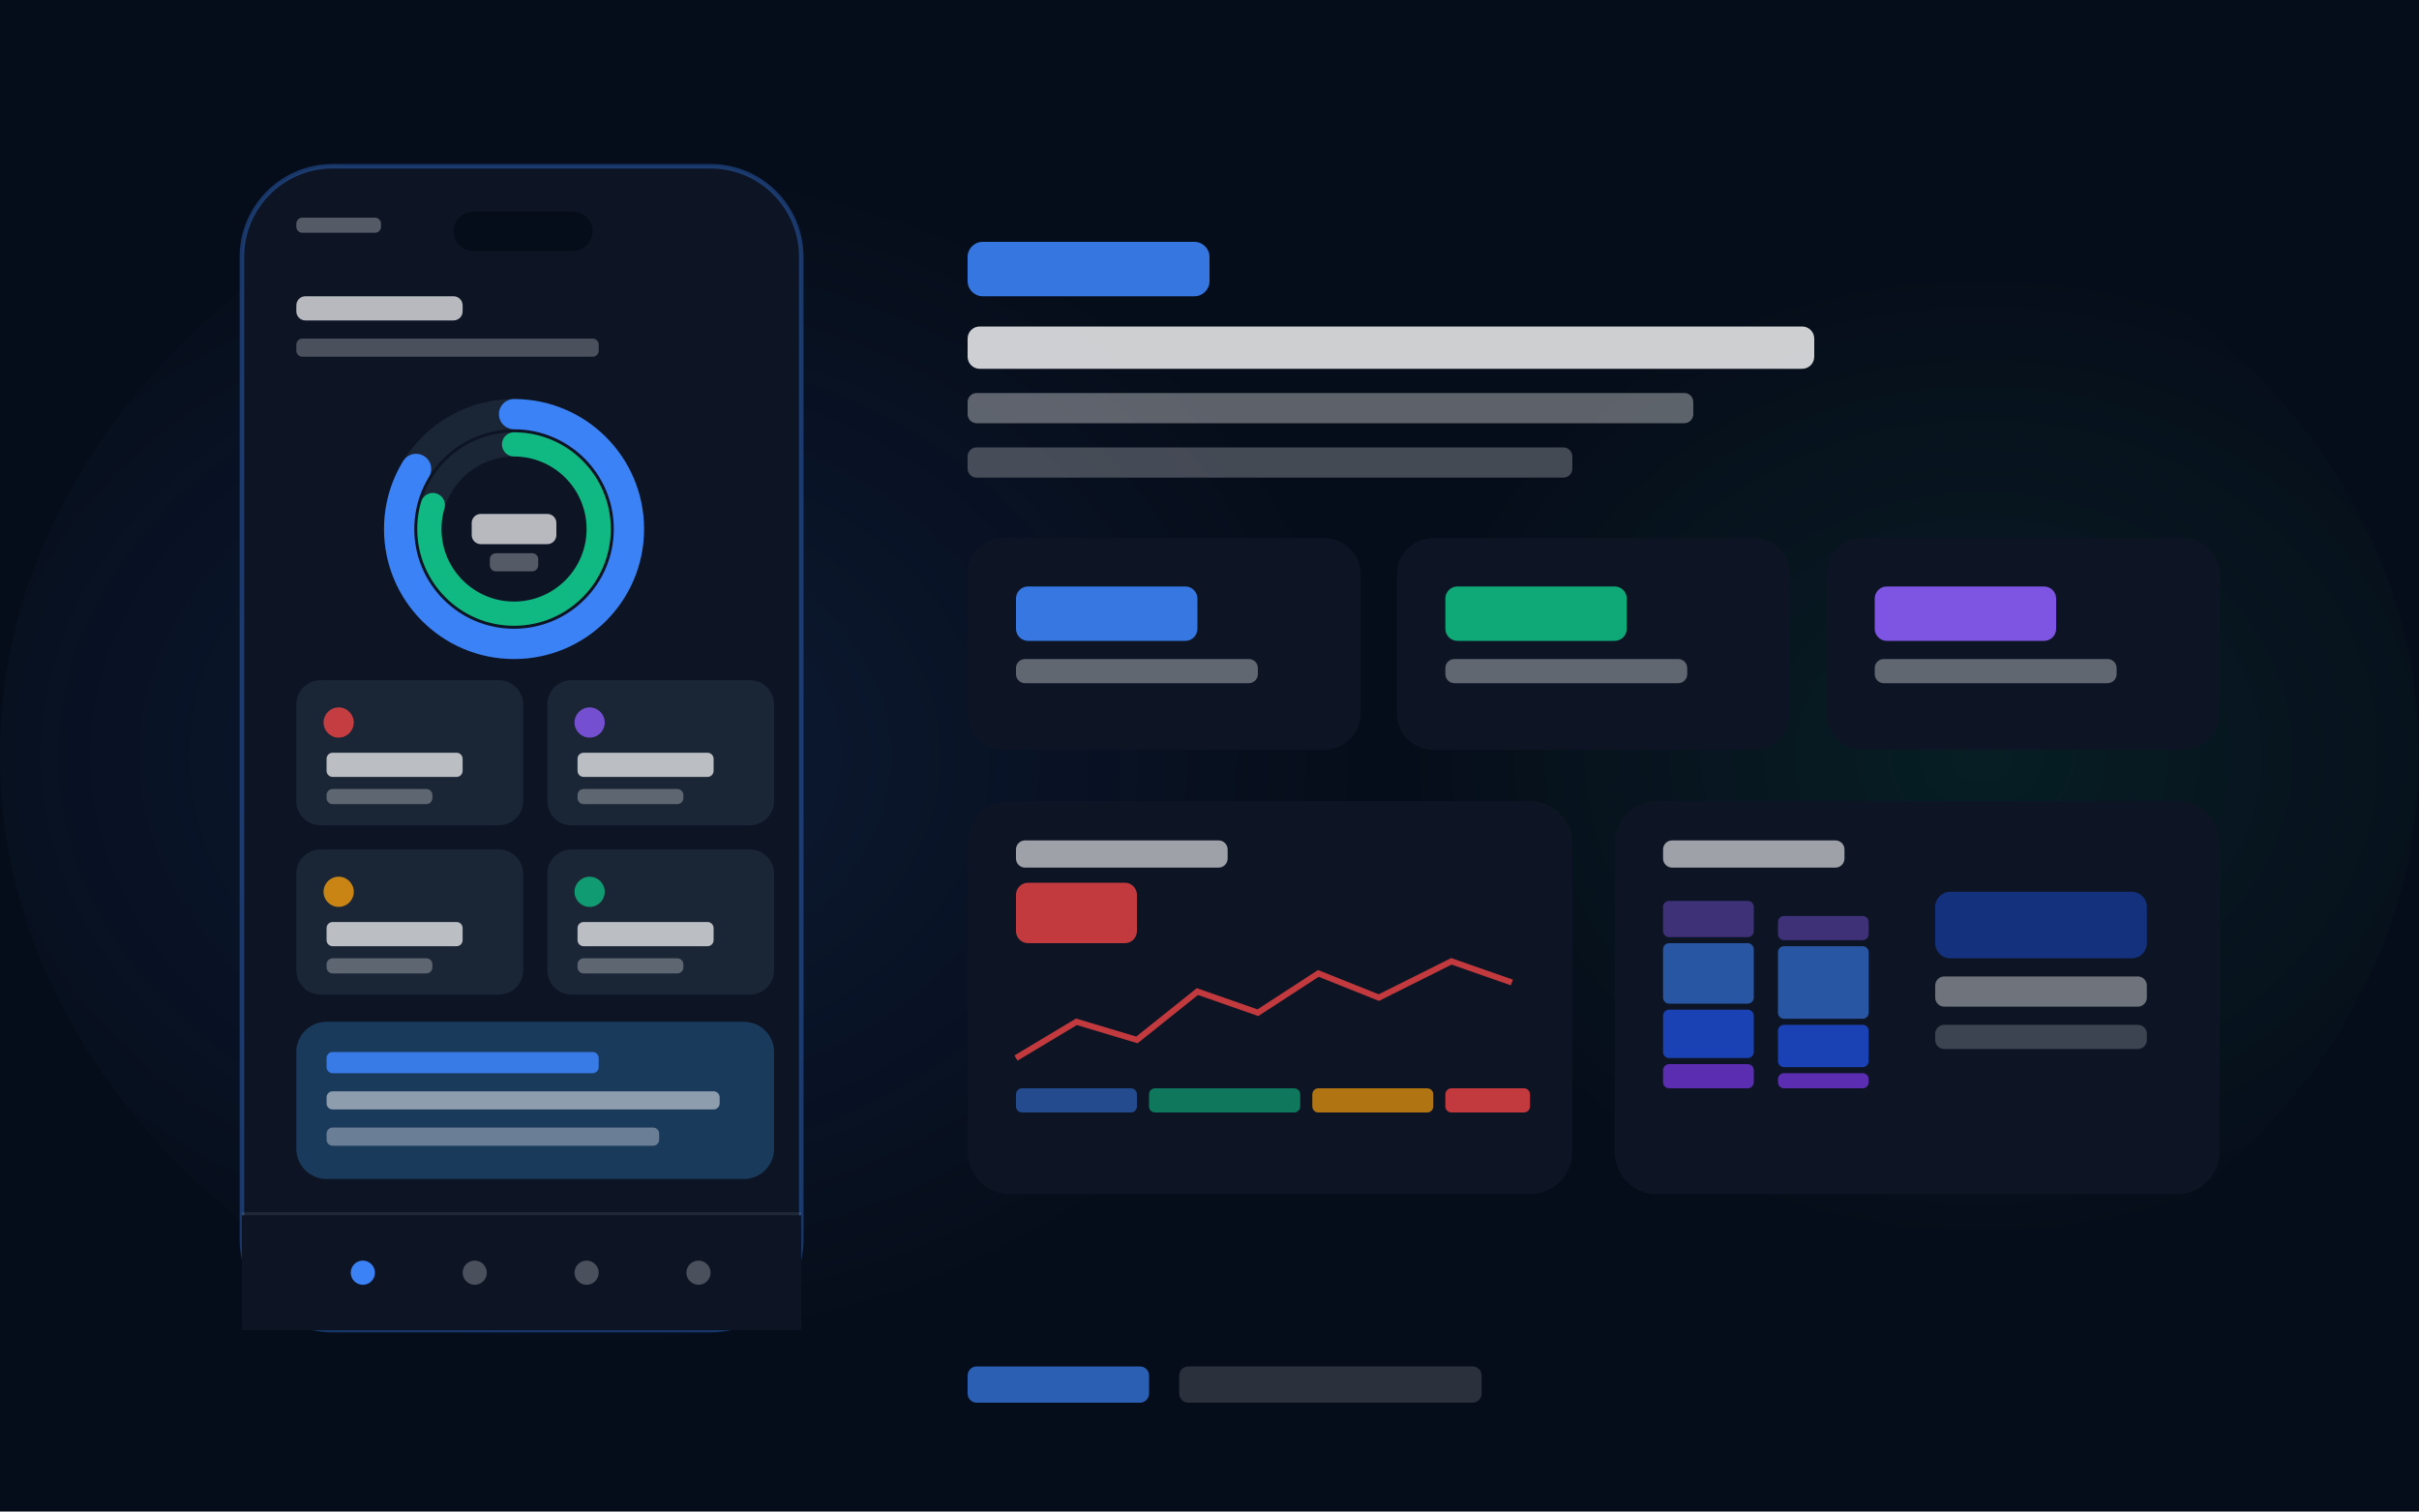
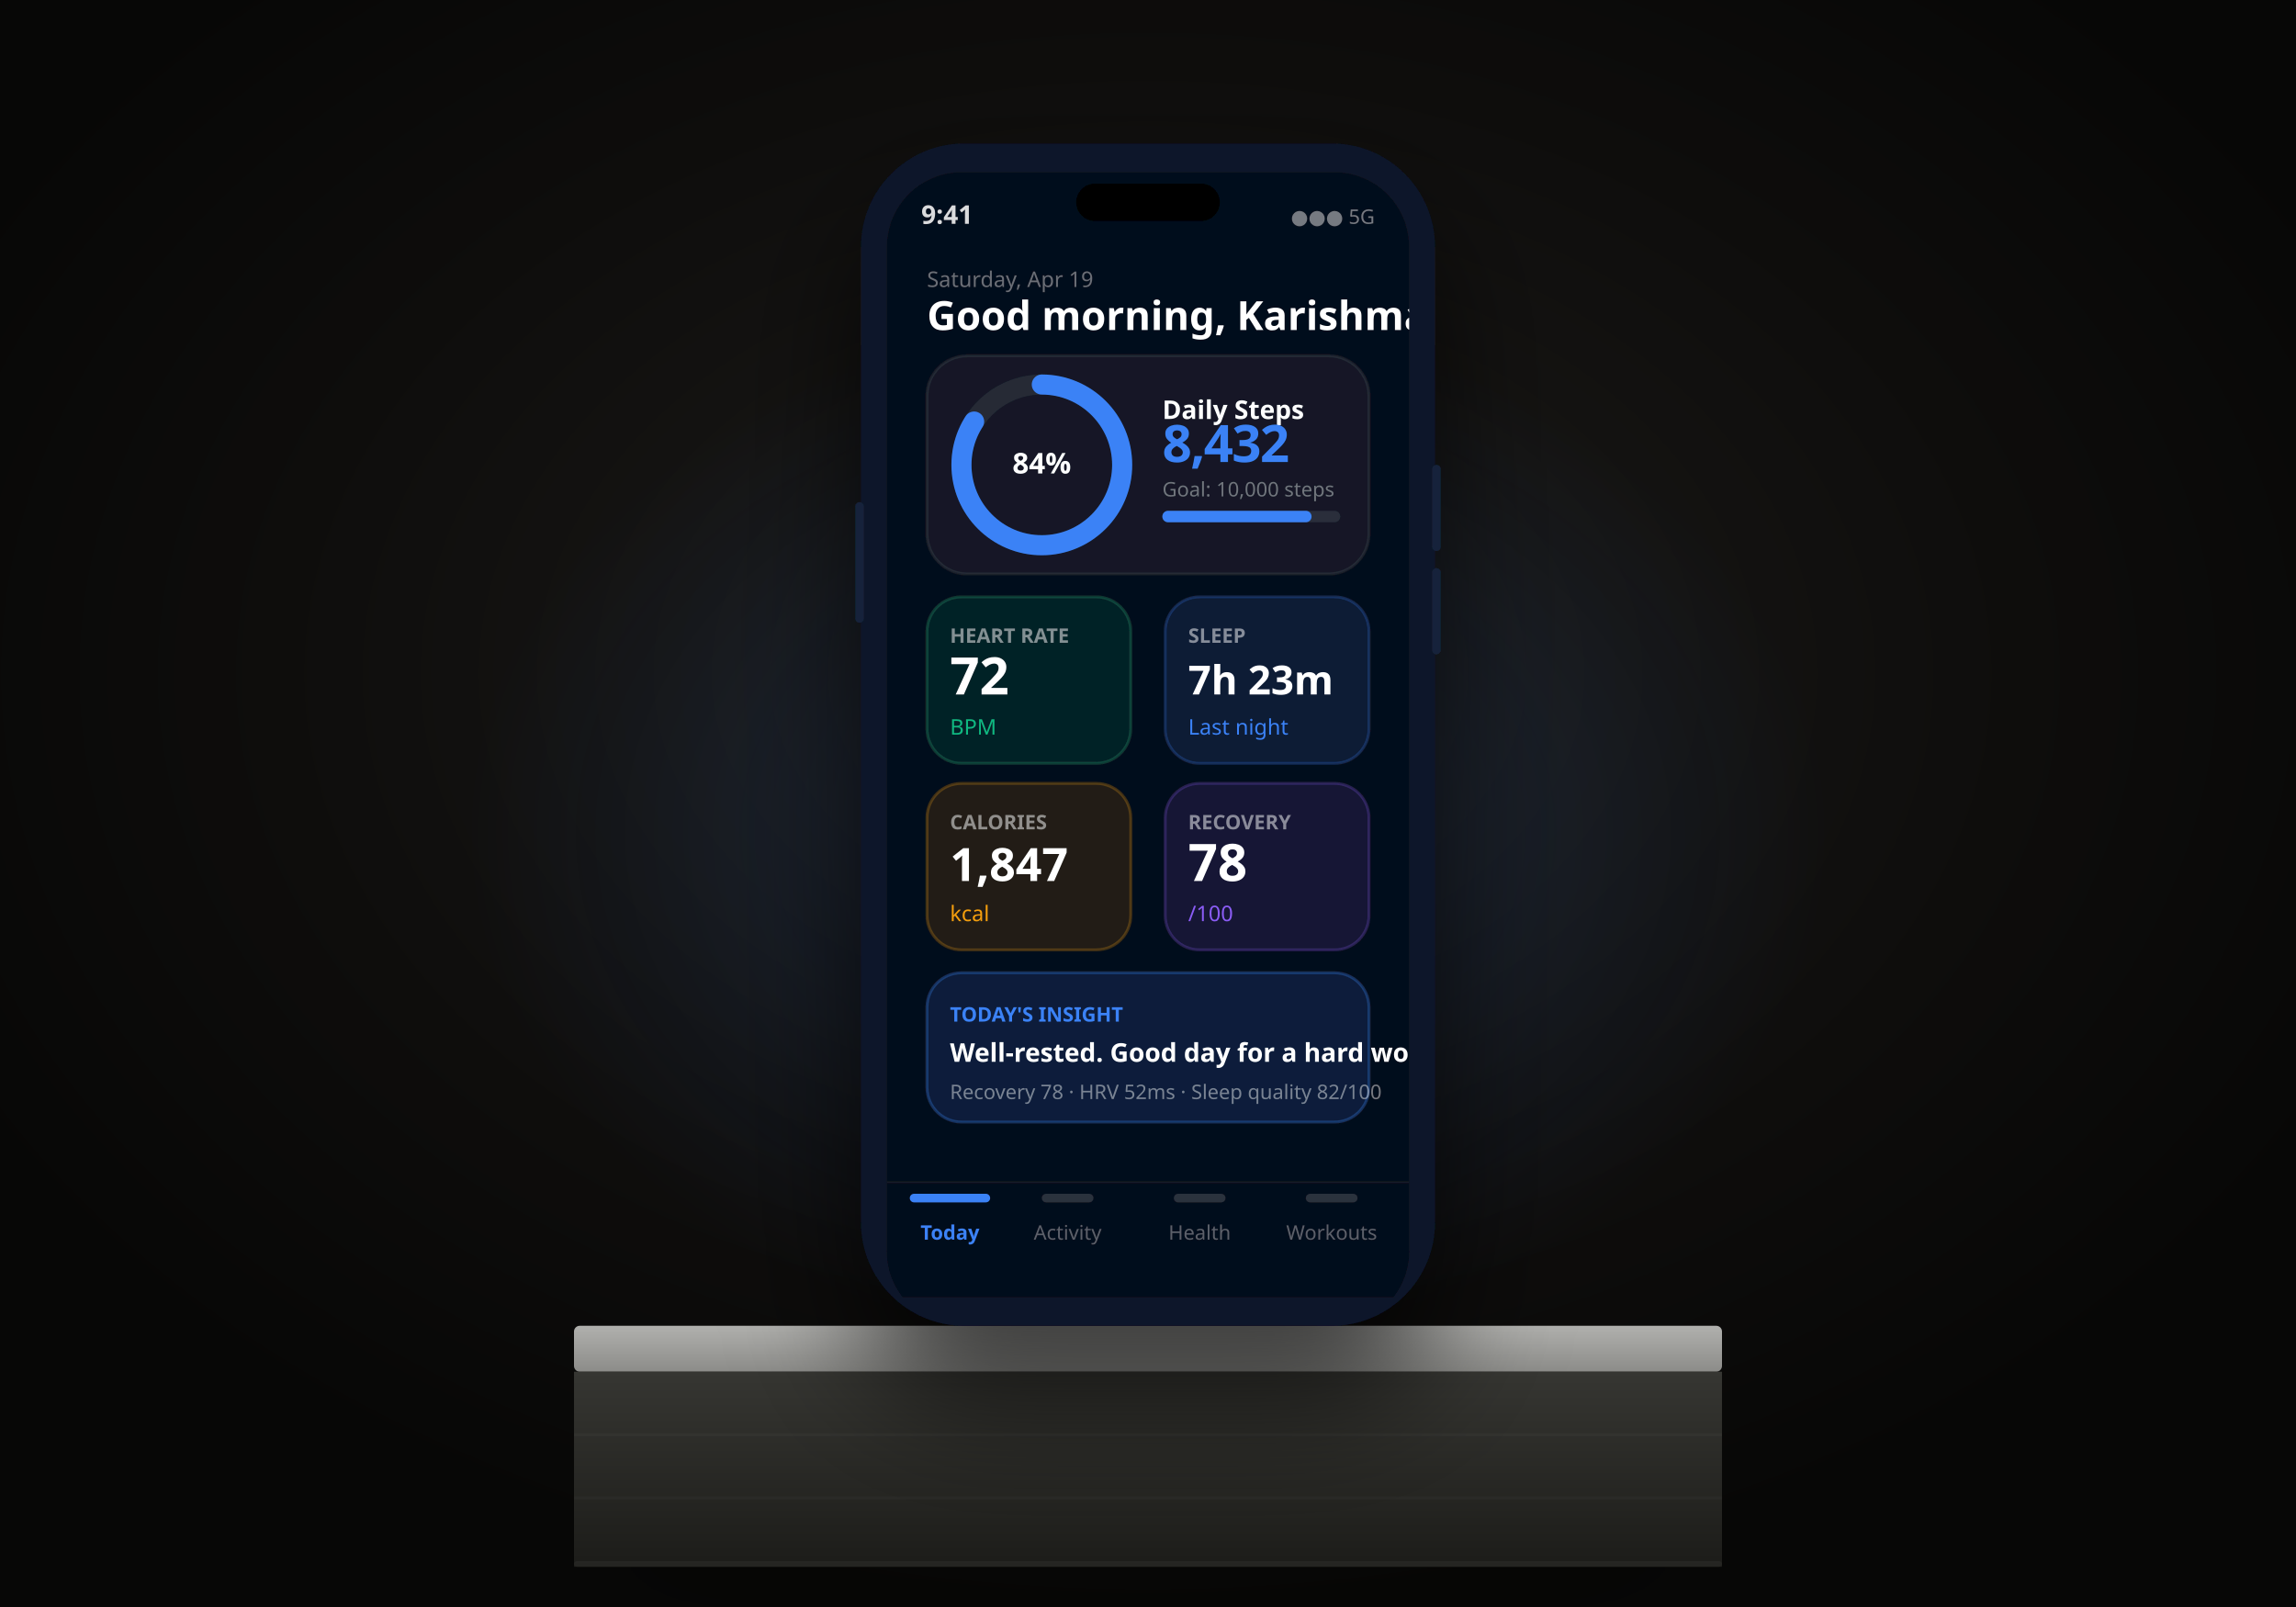
- <svg xmlns="http://www.w3.org/2000/svg" viewBox="0 0 800 500">
-   <rect width="800" height="500" fill="#060D1A" />
-   <radialGradient id="glowB" cx="35%" cy="50%" r="45%">
-     <stop offset="0%" stop-color="#3B82F6" stop-opacity="0.12" />
-     <stop offset="100%" stop-color="#3B82F6" stop-opacity="0" />
-   </radialGradient>
-   <radialGradient id="glowG" cx="70%" cy="50%" r="40%">
-     <stop offset="0%" stop-color="#10B981" stop-opacity="0.10" />
-     <stop offset="100%" stop-color="#10B981" stop-opacity="0" />
-   </radialGradient>
-   <ellipse cx="280" cy="250" rx="280" ry="220" fill="url(#glowB)" />
-   <ellipse cx="560" cy="250" rx="240" ry="200" fill="url(#glowG)" />
-   <rect x="80" y="55" width="185" height="385" rx="30" fill="#0D1525" stroke="#3B82F6" stroke-width="1.5" stroke-opacity="0.35" />
-   <rect x="150" y="70" width="46" height="13" rx="6.5" fill="#060D1A" />
-   <rect x="98" y="72" width="28" height="5" rx="2" fill="#ffffff" fill-opacity="0.3" />
-   <rect x="98" y="98" width="55" height="8" rx="3" fill="#ffffff" fill-opacity="0.7" />
-   <rect x="98" y="112" width="100" height="6" rx="2" fill="#ffffff" fill-opacity="0.25" />
-   <circle cx="170" cy="175" r="38" fill="none" stroke="#1A2535" stroke-width="10" />
-   <circle cx="170" cy="175" r="38" fill="none" stroke="#3B82F6" stroke-width="10" stroke-dasharray="200 238" stroke-linecap="round" transform="rotate(-90 170 175)" />
-   <circle cx="170" cy="175" r="28" fill="none" stroke="#1A2535" stroke-width="8" />
-   <circle cx="170" cy="175" r="28" fill="none" stroke="#10B981" stroke-width="8" stroke-dasharray="140 176" stroke-linecap="round" transform="rotate(-90 170 175)" />
-   <rect x="156" y="170" width="28" height="10" rx="3" fill="#ffffff" fill-opacity="0.7" />
-   <rect x="162" y="183" width="16" height="6" rx="2" fill="#ffffff" fill-opacity="0.3" />
-   <rect x="98" y="225" width="75" height="48" rx="8" fill="#1A2535" />
-   <rect x="181" y="225" width="75" height="48" rx="8" fill="#1A2535" />
-   <rect x="98" y="281" width="75" height="48" rx="8" fill="#1A2535" />
-   <rect x="181" y="281" width="75" height="48" rx="8" fill="#1A2535" />
-   <circle cx="112" cy="239" r="5" fill="#EF4444" fill-opacity="0.8" />
-   <circle cx="195" cy="239" r="5" fill="#8B5CF6" fill-opacity="0.8" />
-   <circle cx="112" cy="295" r="5" fill="#F59E0B" fill-opacity="0.8" />
-   <circle cx="195" cy="295" r="5" fill="#10B981" fill-opacity="0.8" />
-   <rect x="108" y="249" width="45" height="8" rx="2" fill="#ffffff" fill-opacity="0.7" />
-   <rect x="191" y="249" width="45" height="8" rx="2" fill="#ffffff" fill-opacity="0.7" />
-   <rect x="108" y="305" width="45" height="8" rx="2" fill="#ffffff" fill-opacity="0.7" />
-   <rect x="191" y="305" width="45" height="8" rx="2" fill="#ffffff" fill-opacity="0.7" />
-   <rect x="108" y="261" width="35" height="5" rx="2" fill="#ffffff" fill-opacity="0.3" />
-   <rect x="191" y="261" width="35" height="5" rx="2" fill="#ffffff" fill-opacity="0.3" />
-   <rect x="108" y="317" width="35" height="5" rx="2" fill="#ffffff" fill-opacity="0.3" />
-   <rect x="191" y="317" width="35" height="5" rx="2" fill="#ffffff" fill-opacity="0.3" />
-   <rect x="98" y="338" width="158" height="52" rx="10" fill="#1A3A5C" />
-   <rect x="108" y="348" width="90" height="7" rx="2" fill="#3B82F6" fill-opacity="0.9" />
-   <rect x="108" y="361" width="130" height="6" rx="2" fill="#ffffff" fill-opacity="0.5" />
-   <rect x="108" y="373" width="110" height="6" rx="2" fill="#ffffff" fill-opacity="0.35" />
-   <rect x="80" y="402" width="185" height="38" rx="0" fill="#0D1525" />
-   <rect x="80" y="401" width="185" height="1" fill="#ffffff" fill-opacity="0.08" />
-   <circle cx="120" cy="421" r="4" fill="#3B82F6" />
-   <circle cx="157" cy="421" r="4" fill="#ffffff" fill-opacity="0.25" />
-   <circle cx="194" cy="421" r="4" fill="#ffffff" fill-opacity="0.25" />
-   <circle cx="231" cy="421" r="4" fill="#ffffff" fill-opacity="0.25" />
-   <rect x="320" y="80" width="80" height="18" rx="5" fill="#3B82F6" fill-opacity="0.9" />
-   <rect x="320" y="108" width="280" height="14" rx="4" fill="#ffffff" fill-opacity="0.8" />
-   <rect x="320" y="130" width="240" height="10" rx="3" fill="#ffffff" fill-opacity="0.35" />
-   <rect x="320" y="148" width="200" height="10" rx="3" fill="#ffffff" fill-opacity="0.25" />
-   <rect x="320" y="178" width="130" height="70" rx="12" fill="#0D1525" />
-   <rect x="462" y="178" width="130" height="70" rx="12" fill="#0D1525" />
-   <rect x="604" y="178" width="130" height="70" rx="12" fill="#0D1525" />
-   <rect x="336" y="194" width="60" height="18" rx="4" fill="#3B82F6" fill-opacity="0.9" />
-   <rect x="478" y="194" width="60" height="18" rx="4" fill="#10B981" fill-opacity="0.9" />
-   <rect x="620" y="194" width="60" height="18" rx="4" fill="#8B5CF6" fill-opacity="0.9" />
-   <rect x="336" y="218" width="80" height="8" rx="3" fill="#ffffff" fill-opacity="0.35" />
-   <rect x="478" y="218" width="80" height="8" rx="3" fill="#ffffff" fill-opacity="0.35" />
-   <rect x="620" y="218" width="80" height="8" rx="3" fill="#ffffff" fill-opacity="0.35" />
-   <rect x="320" y="265" width="200" height="130" rx="14" fill="#0D1525" />
-   <rect x="336" y="278" width="70" height="9" rx="3" fill="#ffffff" fill-opacity="0.6" />
-   <rect x="336" y="292" width="40" height="20" rx="4" fill="#EF4444" fill-opacity="0.8" />
-   <polyline points="336,350 356,338 376,344 396,328 416,335 436,322 456,330 480,318 500,325" fill="none" stroke="#EF4444" stroke-width="2" stroke-opacity="0.8" />
-   <rect x="336" y="360" width="40" height="8" rx="2" fill="#3B82F6" fill-opacity="0.5" />
-   <rect x="380" y="360" width="50" height="8" rx="2" fill="#10B981" fill-opacity="0.6" />
-   <rect x="434" y="360" width="40" height="8" rx="2" fill="#F59E0B" fill-opacity="0.7" />
-   <rect x="478" y="360" width="28" height="8" rx="2" fill="#EF4444" fill-opacity="0.8" />
-   <rect x="534" y="265" width="200" height="130" rx="14" fill="#0D1525" />
-   <rect x="550" y="278" width="60" height="9" rx="3" fill="#ffffff" fill-opacity="0.6" />
-   <rect x="550" y="298" width="30" height="12" rx="2" fill="#8B5CF6" fill-opacity="0.4" />
-   <rect x="550" y="312" width="30" height="20" rx="2" fill="#3B82F6" fill-opacity="0.6" />
-   <rect x="550" y="334" width="30" height="16" rx="2" fill="#1D4ED8" fill-opacity="0.8" />
-   <rect x="550" y="352" width="30" height="8" rx="2" fill="#7C3AED" fill-opacity="0.7" />
-   <rect x="588" y="303" width="30" height="8" rx="2" fill="#8B5CF6" fill-opacity="0.4" />
-   <rect x="588" y="313" width="30" height="24" rx="2" fill="#3B82F6" fill-opacity="0.6" />
-   <rect x="588" y="339" width="30" height="14" rx="2" fill="#1D4ED8" fill-opacity="0.8" />
-   <rect x="588" y="355" width="30" height="5" rx="2" fill="#7C3AED" fill-opacity="0.7" />
-   <rect x="640" y="295" width="70" height="22" rx="5" fill="#1D4ED8" fill-opacity="0.5" />
-   <rect x="640" y="323" width="70" height="10" rx="3" fill="#ffffff" fill-opacity="0.4" />
-   <rect x="640" y="339" width="70" height="8" rx="3" fill="#ffffff" fill-opacity="0.2" />
-   <rect x="320" y="452" width="60" height="12" rx="3" fill="#3B82F6" fill-opacity="0.7" />
-   <rect x="390" y="452" width="100" height="12" rx="3" fill="#ffffff" fill-opacity="0.15" />
+ <svg xmlns="http://www.w3.org/2000/svg" viewBox="0 0 800 560" width="800" height="560">
+   <defs>
+     <radialGradient id="bg" cx="50%" cy="42%" r="58%">
+       <stop offset="0%" stop-color="#1d1c1a" />
+       <stop offset="65%" stop-color="#0e0d0c" />
+       <stop offset="100%" stop-color="#070706" />
+     </radialGradient>
+     <radialGradient id="glow" cx="50%" cy="50%" r="50%">
+       <stop offset="0%" stop-color="#3B82F6" stop-opacity="0.18" />
+       <stop offset="100%" stop-color="#3B82F6" stop-opacity="0" />
+     </radialGradient>
+     <linearGradient id="ped-top" x1="0" y1="0" x2="0" y2="1">
+       <stop offset="0%" stop-color="#b0b0ad" />
+       <stop offset="100%" stop-color="#8c8c89" />
+     </linearGradient>
+     <linearGradient id="ped-front" x1="0" y1="0" x2="0" y2="1">
+       <stop offset="0%" stop-color="#363632" />
+       <stop offset="100%" stop-color="#1c1c19" />
+     </linearGradient>
+     <filter id="ph-sh" x="-40%" y="-15%" width="180%" height="160%">
+       <feDropShadow dx="0" dy="24" stdDeviation="22" flood-color="#000" flood-opacity="0.7" />
+     </filter>
+     <filter id="floor-sh" x="-5%" y="-50%" width="110%" height="200%">
+       <feGaussianBlur stdDeviation="18" />
+     </filter>
+     <clipPath id="ring-clip">
+       <rect x="0" y="0" width="182" height="402" rx="26" />
+     </clipPath>
+   </defs>
+   <rect width="800" height="560" fill="url(#bg)" />
+   <ellipse cx="400" cy="290" rx="240" ry="180" fill="url(#glow)" />
+   <ellipse cx="400" cy="550" rx="200" ry="10" fill="#000" opacity="0.55" filter="url(#floor-sh)" />
+   <rect x="200" y="462" width="400" height="16" rx="2" fill="url(#ped-top)" />
+   <rect x="200" y="478" width="400" height="68" fill="url(#ped-front)" />
+   <line x1="200" y1="500" x2="600" y2="500" stroke="#fff" stroke-opacity="0.025" stroke-width="1" />
+   <line x1="200" y1="522" x2="600" y2="522" stroke="#fff" stroke-opacity="0.025" stroke-width="1" />
+   <rect x="200" y="544" width="400" height="2" rx="1" fill="#fff" opacity="0.04" />
+   <g filter="url(#ph-sh)">
+     <rect x="300" y="50" width="200" height="412" rx="36" fill="#0C1829" />
+     <rect x="298" y="175" width="3" height="42" rx="1.5" fill="#17243a" />
+     <rect x="499" y="162" width="3" height="30" rx="1.5" fill="#17243a" />
+     <rect x="499" y="198" width="3" height="30" rx="1.5" fill="#17243a" />
+     <svg x="309" y="60" width="182" height="392" overflow="visible">
+       <g clip-path="url(#ring-clip)">
+         <rect width="182" height="392" fill="#060D1A" />
+         <text x="12" y="18" font-family="system-ui,sans-serif" font-size="9" font-weight="600" fill="rgba(255,255,255,0.85)">9:41</text>
+         <text x="170" y="18" font-family="system-ui,sans-serif" font-size="7" fill="rgba(255,255,255,0.45)" text-anchor="end">●●● 5G</text>
+         <rect x="66" y="4" width="50" height="13" rx="6.5" fill="#000" />
+         <text x="14" y="40" font-family="system-ui,sans-serif" font-size="7.5" fill="rgba(255,255,255,0.4)">Saturday, Apr 19</text>
+         <text x="14" y="55" font-family="system-ui,sans-serif" font-size="14" font-weight="700" fill="#ffffff">Good morning, Karishma</text>
+         <rect x="14" y="64" width="154" height="76" rx="14" fill="rgba(255,255,255,0.05)" stroke="rgba(255,255,255,0.08)" stroke-width="1" />
+         <circle cx="54" cy="102" r="28" fill="none" stroke="rgba(255,255,255,0.08)" stroke-width="7" />
+         <circle cx="54" cy="102" r="28" fill="none" stroke="#3B82F6" stroke-width="7" stroke-dasharray="147.9 175.9" stroke-linecap="round" transform="rotate(-90 54 102)" />
+         <text x="54" y="105" font-family="system-ui,sans-serif" font-size="10" font-weight="700" fill="#fff" text-anchor="middle">84%</text>
+         <text x="96" y="86" font-family="system-ui,sans-serif" font-size="9" font-weight="600" fill="#fff">Daily Steps</text>
+         <text x="96" y="101" font-family="system-ui,sans-serif" font-size="18" font-weight="700" fill="#3B82F6" letter-spacing="-0.5">8,432</text>
+         <text x="96" y="113" font-family="system-ui,sans-serif" font-size="7" fill="rgba(255,255,255,0.4)">Goal: 10,000 steps</text>
+         <rect x="96" y="118" width="62" height="4" rx="2" fill="rgba(255,255,255,0.1)" />
+         <rect x="96" y="118" width="52" height="4" rx="2" fill="#3B82F6" />
+         <rect x="14" y="148" width="71" height="58" rx="12" fill="rgba(16,185,129,0.12)" stroke="rgba(16,185,129,0.25)" stroke-width="1" />
+         <text x="22" y="164" font-family="system-ui,sans-serif" font-size="7" fill="rgba(255,255,255,0.5)" font-weight="600">HEART RATE</text>
+         <text x="22" y="182" font-family="system-ui,sans-serif" font-size="18" font-weight="700" fill="#fff">72</text>
+         <text x="22" y="196" font-family="system-ui,sans-serif" font-size="7.5" fill="#10B981">BPM</text>
+         <rect x="97" y="148" width="71" height="58" rx="12" fill="rgba(59,130,246,0.12)" stroke="rgba(59,130,246,0.25)" stroke-width="1" />
+         <text x="105" y="164" font-family="system-ui,sans-serif" font-size="7" fill="rgba(255,255,255,0.5)" font-weight="600">SLEEP</text>
+         <text x="105" y="182" font-family="system-ui,sans-serif" font-size="14" font-weight="700" fill="#fff">7h 23m</text>
+         <text x="105" y="196" font-family="system-ui,sans-serif" font-size="7.5" fill="#3B82F6">Last night</text>
+         <rect x="14" y="213" width="71" height="58" rx="12" fill="rgba(245,158,11,0.12)" stroke="rgba(245,158,11,0.25)" stroke-width="1" />
+         <text x="22" y="229" font-family="system-ui,sans-serif" font-size="7" fill="rgba(255,255,255,0.5)" font-weight="600">CALORIES</text>
+         <text x="22" y="247" font-family="system-ui,sans-serif" font-size="16" font-weight="700" fill="#fff">1,847</text>
+         <text x="22" y="261" font-family="system-ui,sans-serif" font-size="7.5" fill="#F59E0B">kcal</text>
+         <rect x="97" y="213" width="71" height="58" rx="12" fill="rgba(139,92,246,0.12)" stroke="rgba(139,92,246,0.25)" stroke-width="1" />
+         <text x="105" y="229" font-family="system-ui,sans-serif" font-size="7" fill="rgba(255,255,255,0.5)" font-weight="600">RECOVERY</text>
+         <text x="105" y="247" font-family="system-ui,sans-serif" font-size="18" font-weight="700" fill="#fff">78</text>
+         <text x="105" y="261" font-family="system-ui,sans-serif" font-size="7.5" fill="#8B5CF6">/100</text>
+         <rect x="14" y="279" width="154" height="52" rx="12" fill="rgba(59,130,246,0.15)" stroke="rgba(59,130,246,0.3)" stroke-width="1" />
+         <text x="22" y="296" font-family="system-ui,sans-serif" font-size="7" fill="#3B82F6" font-weight="700">TODAY'S INSIGHT</text>
+         <text x="22" y="310" font-family="system-ui,sans-serif" font-size="9" font-weight="600" fill="#fff">Well-rested. Good day for a hard workout.</text>
+         <text x="22" y="323" font-family="system-ui,sans-serif" font-size="7" fill="rgba(255,255,255,0.45)">Recovery 78 · HRV 52ms · Sleep quality 82/100</text>
+         <rect x="0" y="352" width="182" height="40" fill="rgba(6,13,26,0.97)" />
+         <line x1="0" y1="352" x2="182" y2="352" stroke="rgba(255,255,255,0.07)" stroke-width="0.5" />
+         <rect x="8" y="356" width="28" height="3" rx="1.5" fill="#3B82F6" />
+         <text x="22" y="372" font-family="system-ui,sans-serif" font-size="7" fill="#3B82F6" font-weight="700" text-anchor="middle">Today</text>
+         <rect x="54" y="356" width="18" height="3" rx="1.5" fill="rgba(255,255,255,0.15)" />
+         <text x="63" y="372" font-family="system-ui,sans-serif" font-size="7" fill="rgba(255,255,255,0.35)" text-anchor="middle">Activity</text>
+         <rect x="100" y="356" width="18" height="3" rx="1.5" fill="rgba(255,255,255,0.15)" />
+         <text x="109" y="372" font-family="system-ui,sans-serif" font-size="7" fill="rgba(255,255,255,0.35)" text-anchor="middle">Health</text>
+         <rect x="146" y="356" width="18" height="3" rx="1.5" fill="rgba(255,255,255,0.15)" />
+         <text x="155" y="372" font-family="system-ui,sans-serif" font-size="7" fill="rgba(255,255,255,0.35)" text-anchor="middle">Workouts</text>
+       </g>
+     </svg>
+   </g>
</svg>
